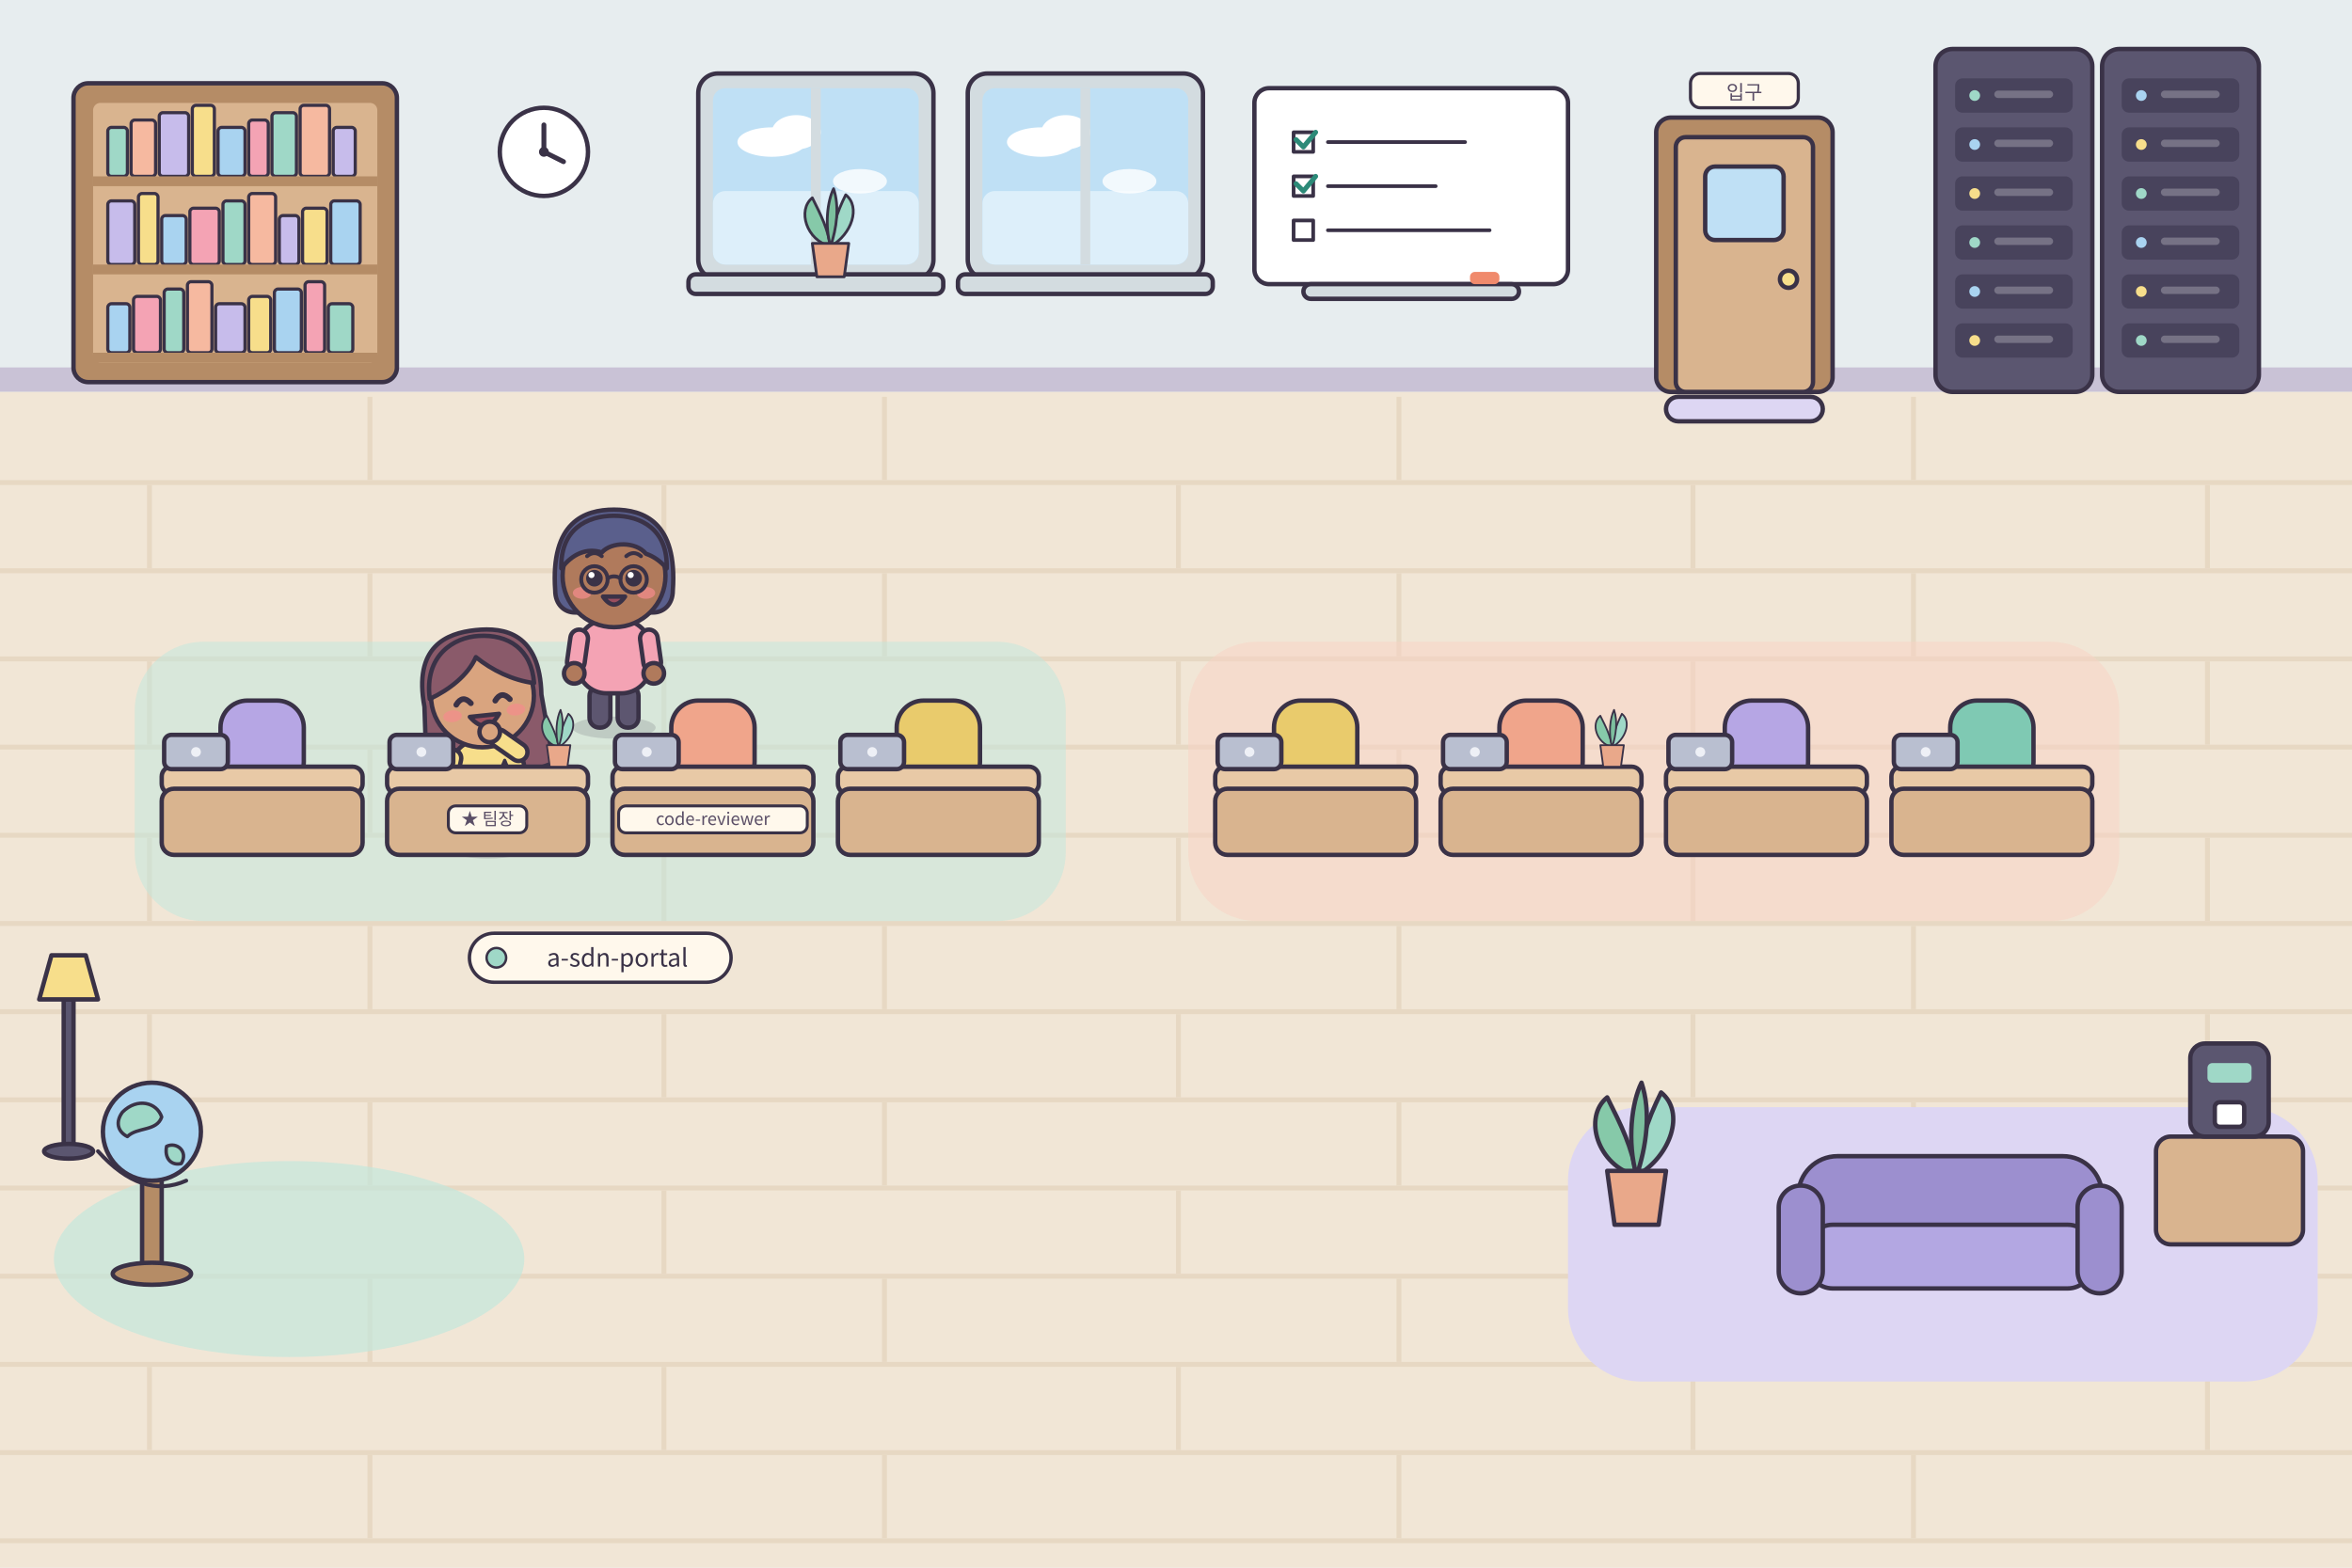
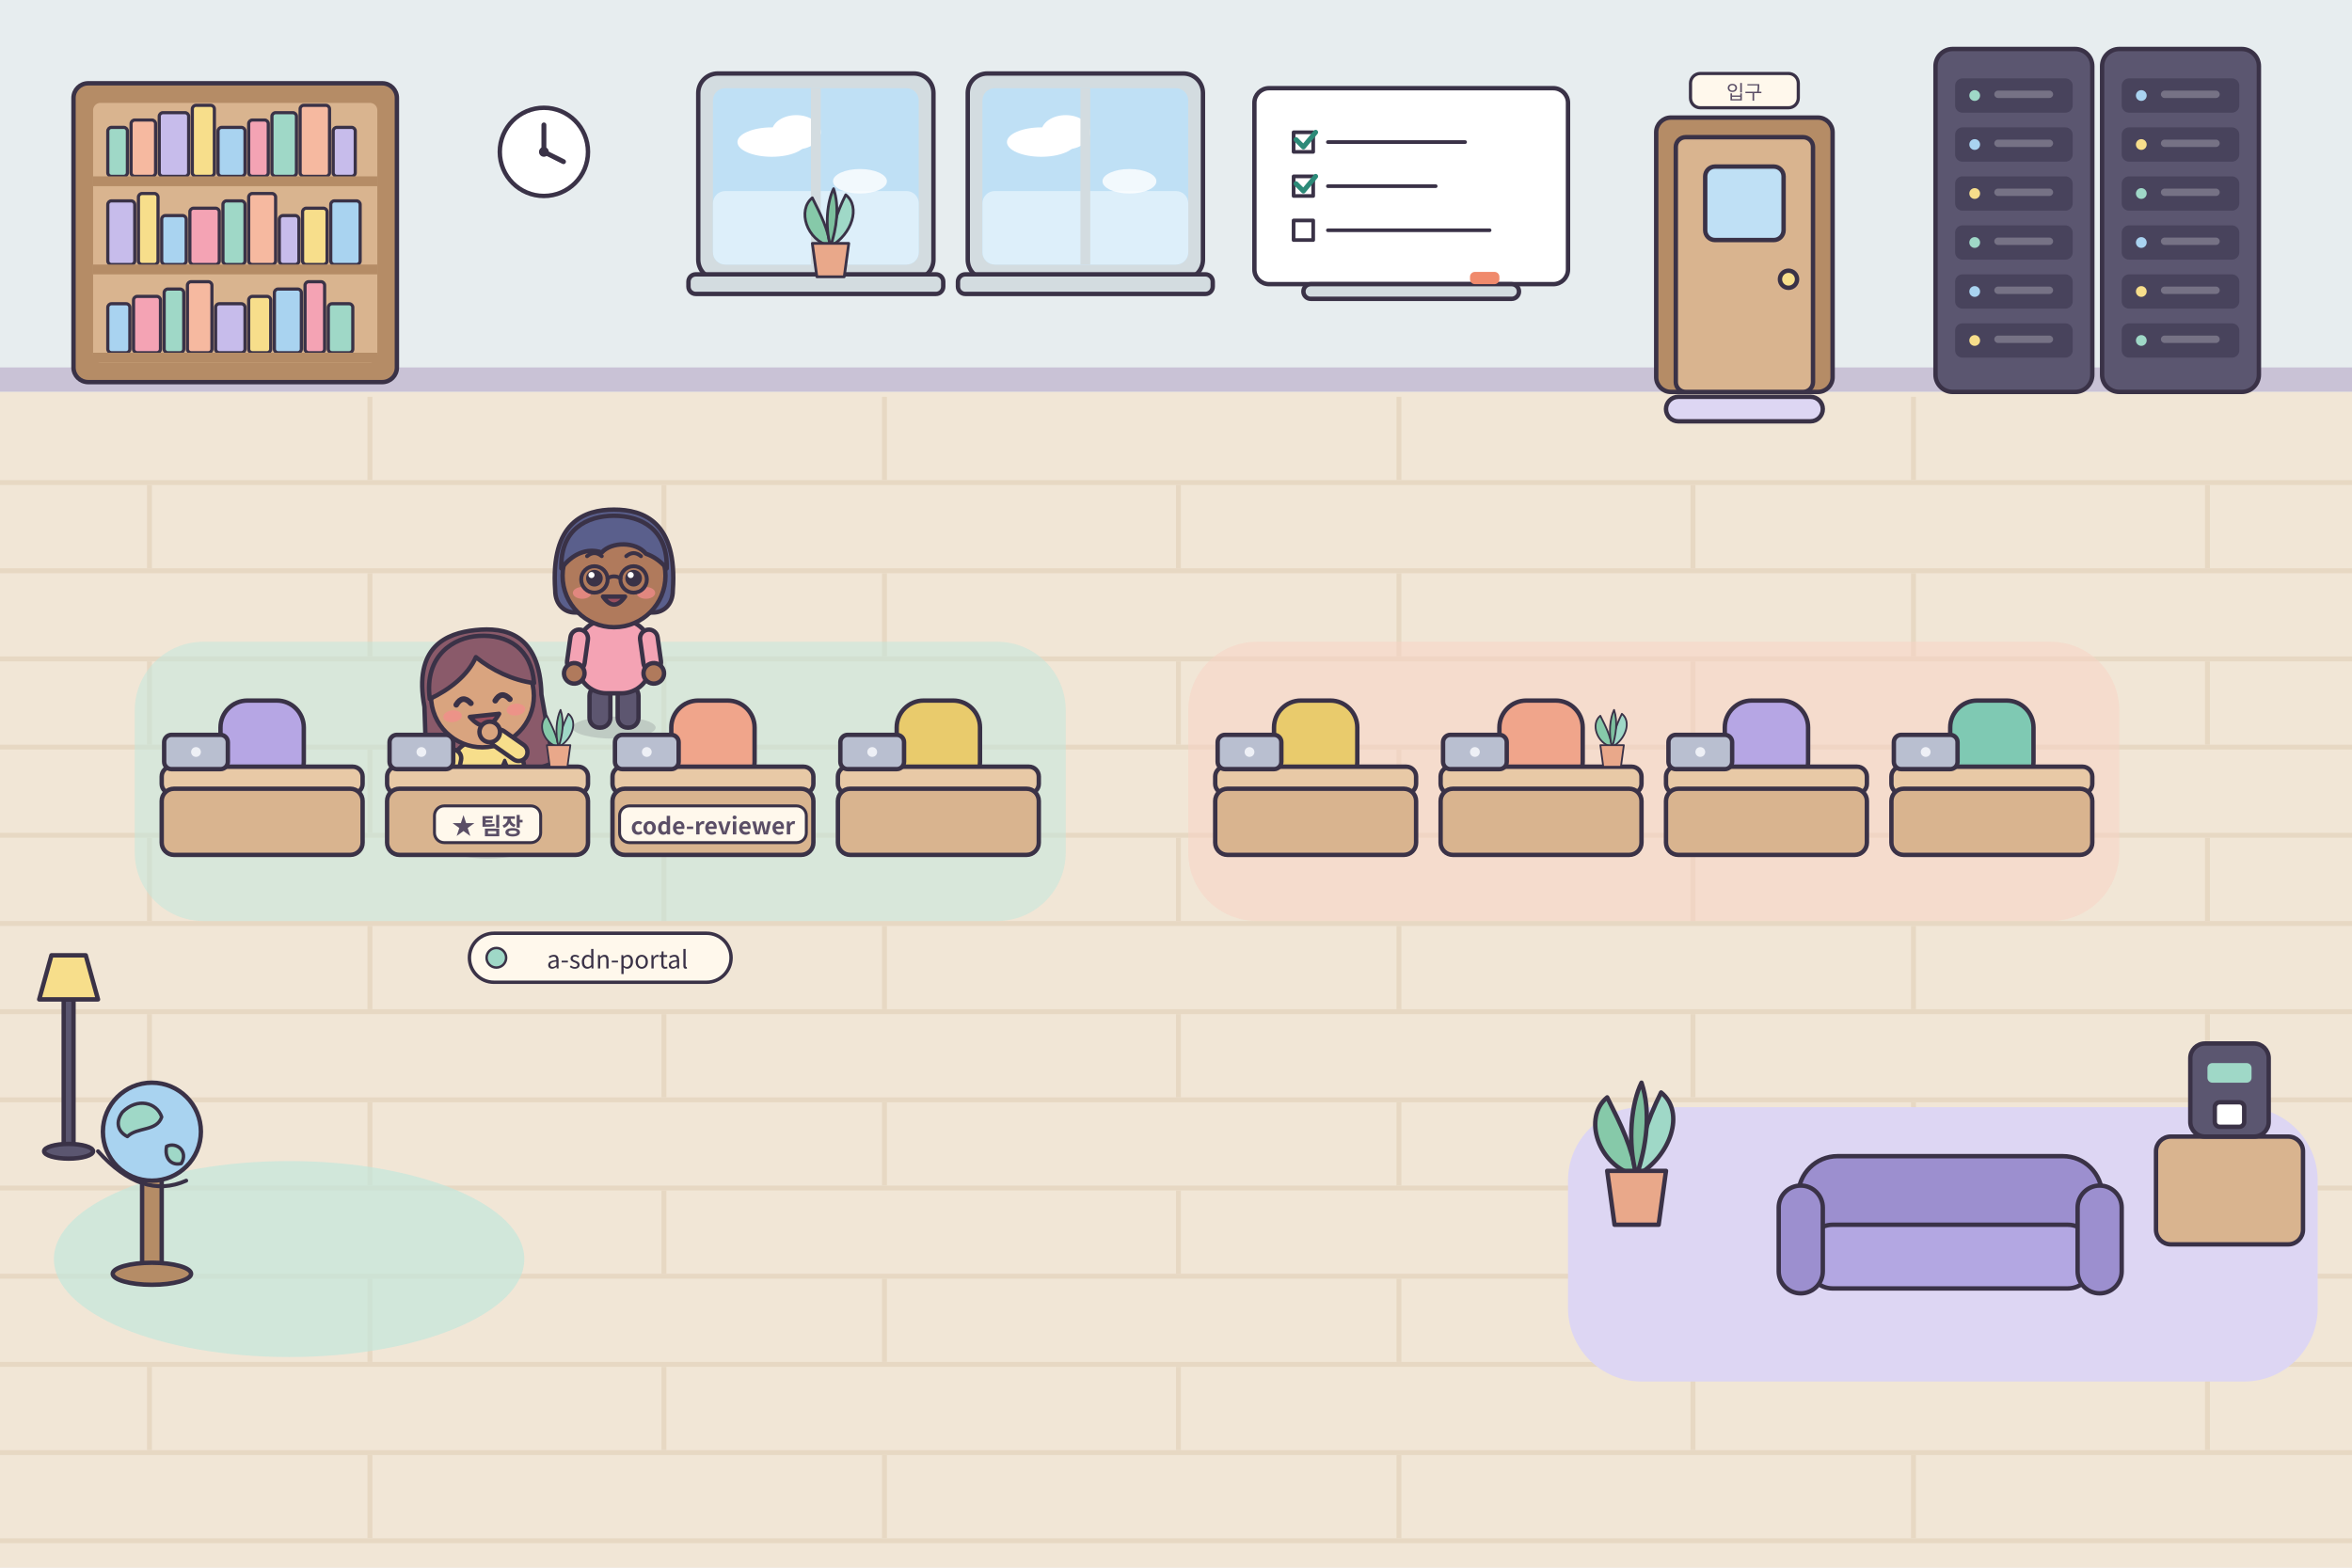
<svg xmlns="http://www.w3.org/2000/svg" viewBox="0 0 960 640" width="960" height="640" font-family="Apple SD Gothic Neo, Noto Sans CJK KR, Noto Sans KR, WenQuanYi Zen Hei, sans-serif">
  <rect x="0" y="0" width="960" height="160" rx="0" fill="#E7EDEF" />
  <rect x="0" y="150" width="960" height="10" rx="0" fill="#C9C2D6" />
  <rect x="0" y="160" width="960" height="480" rx="0" fill="#F1E6D6" />
  <rect x="0" y="196" width="960" height="2" rx="0" fill="#E7D8C3" />
  <rect x="150" y="162" width="2" height="34" rx="0" fill="#E7D8C3" />
  <rect x="360" y="162" width="2" height="34" rx="0" fill="#E7D8C3" />
  <rect x="570" y="162" width="2" height="34" rx="0" fill="#E7D8C3" />
  <rect x="780" y="162" width="2" height="34" rx="0" fill="#E7D8C3" />
  <rect x="0" y="232" width="960" height="2" rx="0" fill="#E7D8C3" />
  <rect x="60" y="198" width="2" height="34" rx="0" fill="#E7D8C3" />
  <rect x="270" y="198" width="2" height="34" rx="0" fill="#E7D8C3" />
  <rect x="480" y="198" width="2" height="34" rx="0" fill="#E7D8C3" />
  <rect x="690" y="198" width="2" height="34" rx="0" fill="#E7D8C3" />
  <rect x="900" y="198" width="2" height="34" rx="0" fill="#E7D8C3" />
  <rect x="0" y="268" width="960" height="2" rx="0" fill="#E7D8C3" />
  <rect x="150" y="234" width="2" height="34" rx="0" fill="#E7D8C3" />
  <rect x="360" y="234" width="2" height="34" rx="0" fill="#E7D8C3" />
  <rect x="570" y="234" width="2" height="34" rx="0" fill="#E7D8C3" />
  <rect x="780" y="234" width="2" height="34" rx="0" fill="#E7D8C3" />
  <rect x="0" y="304" width="960" height="2" rx="0" fill="#E7D8C3" />
  <rect x="60" y="270" width="2" height="34" rx="0" fill="#E7D8C3" />
  <rect x="270" y="270" width="2" height="34" rx="0" fill="#E7D8C3" />
  <rect x="480" y="270" width="2" height="34" rx="0" fill="#E7D8C3" />
  <rect x="690" y="270" width="2" height="34" rx="0" fill="#E7D8C3" />
  <rect x="900" y="270" width="2" height="34" rx="0" fill="#E7D8C3" />
  <rect x="0" y="340" width="960" height="2" rx="0" fill="#E7D8C3" />
  <rect x="150" y="306" width="2" height="34" rx="0" fill="#E7D8C3" />
  <rect x="360" y="306" width="2" height="34" rx="0" fill="#E7D8C3" />
  <rect x="570" y="306" width="2" height="34" rx="0" fill="#E7D8C3" />
  <rect x="780" y="306" width="2" height="34" rx="0" fill="#E7D8C3" />
  <rect x="0" y="376" width="960" height="2" rx="0" fill="#E7D8C3" />
  <rect x="60" y="342" width="2" height="34" rx="0" fill="#E7D8C3" />
  <rect x="270" y="342" width="2" height="34" rx="0" fill="#E7D8C3" />
  <rect x="480" y="342" width="2" height="34" rx="0" fill="#E7D8C3" />
  <rect x="690" y="342" width="2" height="34" rx="0" fill="#E7D8C3" />
  <rect x="900" y="342" width="2" height="34" rx="0" fill="#E7D8C3" />
  <rect x="0" y="412" width="960" height="2" rx="0" fill="#E7D8C3" />
  <rect x="150" y="378" width="2" height="34" rx="0" fill="#E7D8C3" />
  <rect x="360" y="378" width="2" height="34" rx="0" fill="#E7D8C3" />
  <rect x="570" y="378" width="2" height="34" rx="0" fill="#E7D8C3" />
  <rect x="780" y="378" width="2" height="34" rx="0" fill="#E7D8C3" />
  <rect x="0" y="448" width="960" height="2" rx="0" fill="#E7D8C3" />
  <rect x="60" y="414" width="2" height="34" rx="0" fill="#E7D8C3" />
  <rect x="270" y="414" width="2" height="34" rx="0" fill="#E7D8C3" />
  <rect x="480" y="414" width="2" height="34" rx="0" fill="#E7D8C3" />
  <rect x="690" y="414" width="2" height="34" rx="0" fill="#E7D8C3" />
  <rect x="900" y="414" width="2" height="34" rx="0" fill="#E7D8C3" />
  <rect x="0" y="484" width="960" height="2" rx="0" fill="#E7D8C3" />
  <rect x="150" y="450" width="2" height="34" rx="0" fill="#E7D8C3" />
  <rect x="360" y="450" width="2" height="34" rx="0" fill="#E7D8C3" />
  <rect x="570" y="450" width="2" height="34" rx="0" fill="#E7D8C3" />
  <rect x="780" y="450" width="2" height="34" rx="0" fill="#E7D8C3" />
  <rect x="0" y="520" width="960" height="2" rx="0" fill="#E7D8C3" />
  <rect x="60" y="486" width="2" height="34" rx="0" fill="#E7D8C3" />
  <rect x="270" y="486" width="2" height="34" rx="0" fill="#E7D8C3" />
  <rect x="480" y="486" width="2" height="34" rx="0" fill="#E7D8C3" />
  <rect x="690" y="486" width="2" height="34" rx="0" fill="#E7D8C3" />
  <rect x="900" y="486" width="2" height="34" rx="0" fill="#E7D8C3" />
  <rect x="0" y="556" width="960" height="2" rx="0" fill="#E7D8C3" />
  <rect x="150" y="522" width="2" height="34" rx="0" fill="#E7D8C3" />
  <rect x="360" y="522" width="2" height="34" rx="0" fill="#E7D8C3" />
  <rect x="570" y="522" width="2" height="34" rx="0" fill="#E7D8C3" />
  <rect x="780" y="522" width="2" height="34" rx="0" fill="#E7D8C3" />
  <rect x="0" y="592" width="960" height="2" rx="0" fill="#E7D8C3" />
  <rect x="60" y="558" width="2" height="34" rx="0" fill="#E7D8C3" />
  <rect x="270" y="558" width="2" height="34" rx="0" fill="#E7D8C3" />
  <rect x="480" y="558" width="2" height="34" rx="0" fill="#E7D8C3" />
  <rect x="690" y="558" width="2" height="34" rx="0" fill="#E7D8C3" />
  <rect x="900" y="558" width="2" height="34" rx="0" fill="#E7D8C3" />
  <rect x="0" y="628" width="960" height="2" rx="0" fill="#E7D8C3" />
  <rect x="150" y="594" width="2" height="34" rx="0" fill="#E7D8C3" />
  <rect x="360" y="594" width="2" height="34" rx="0" fill="#E7D8C3" />
  <rect x="570" y="594" width="2" height="34" rx="0" fill="#E7D8C3" />
  <rect x="780" y="594" width="2" height="34" rx="0" fill="#E7D8C3" />
  <rect x="55" y="262" width="380" height="114" rx="28" fill="#C3E7DC" opacity="0.55" />
  <rect x="485" y="262" width="380" height="114" rx="28" fill="#F8D4C5" opacity="0.55" />
  <rect x="640" y="452" width="306" height="112" rx="30" fill="#DDD6F3" />
  <ellipse cx="118" cy="514" rx="96" ry="40" fill="#C3E7DC" opacity="0.7" />
  <rect x="680" y="162" width="64" height="10" rx="5" fill="#DDD6F3" stroke="#3A3247" stroke-width="1.8" stroke-linecap="round" stroke-linejoin="round" />
  <rect x="285" y="30" width="96" height="84" rx="8" fill="#D3DCE0" stroke="#3A3247" stroke-width="1.8" stroke-linecap="round" stroke-linejoin="round" />
  <rect x="291" y="36" width="84" height="72" rx="5" fill="#BFE0F5" />
  <rect x="291" y="78" width="84" height="30" rx="5" fill="#DDEFFA" />
  <ellipse cx="315" cy="58" rx="14" ry="6" fill="#FFFFFF" />
  <ellipse cx="325" cy="54" rx="10" ry="7" fill="#FFFFFF" />
  <ellipse cx="351" cy="74" rx="11" ry="5" fill="#FFFFFF" opacity="0.8" />
  <rect x="331" y="36" width="4" height="72" rx="0" fill="#D3DCE0" />
  <rect x="281" y="112" width="104" height="8" rx="3" fill="#D3DCE0" stroke="#3A3247" stroke-width="1.8" stroke-linecap="round" stroke-linejoin="round" />
  <rect x="395" y="30" width="96" height="84" rx="8" fill="#D3DCE0" stroke="#3A3247" stroke-width="1.8" stroke-linecap="round" stroke-linejoin="round" />
  <rect x="401" y="36" width="84" height="72" rx="5" fill="#BFE0F5" />
  <rect x="401" y="78" width="84" height="30" rx="5" fill="#DDEFFA" />
  <ellipse cx="425" cy="58" rx="14" ry="6" fill="#FFFFFF" />
  <ellipse cx="435" cy="54" rx="10" ry="7" fill="#FFFFFF" />
  <ellipse cx="461" cy="74" rx="11" ry="5" fill="#FFFFFF" opacity="0.8" />
  <rect x="441" y="36" width="4" height="72" rx="0" fill="#D3DCE0" />
  <rect x="391" y="112" width="104" height="8" rx="3" fill="#D3DCE0" stroke="#3A3247" stroke-width="1.8" stroke-linecap="round" stroke-linejoin="round" />
  <path d="M339,100.6 C329.08,98.12 325.36,85.72 331.56,80.76 C335.28,88.2 337.76,93.16 339,100.6 Z" fill="#86C9A9" stroke="#3A3247" stroke-width="1.12" stroke-linecap="round" stroke-linejoin="round" />
  <path d="M339,100.6 C347.68,95.64 351.4,84.48 345.2,79.52 C341.48,86.96 339.62,93.16 339,100.6 Z" fill="#9FD8C7" stroke="#3A3247" stroke-width="1.12" stroke-linecap="round" stroke-linejoin="round" />
  <path d="M339,100.6 C336.52,91.92 337.76,82 340.24,77.04 C342.72,84.48 341.48,93.16 339,100.6 Z" fill="#7CBF9E" stroke="#3A3247" stroke-width="1.12" stroke-linecap="round" stroke-linejoin="round" />
  <path d="M331.56,99.36 L346.44,99.36 L344.58,113 L333.42,113 Z" fill="#E9A88A" stroke="#3A3247" stroke-width="1.12" stroke-linecap="round" stroke-linejoin="round" />
  <rect x="30" y="34" width="132" height="122" rx="6" fill="#B58C66" stroke="#3A3247" stroke-width="1.8" stroke-linecap="round" stroke-linejoin="round" />
  <rect x="38" y="42" width="116" height="106" rx="3" fill="#D9B48F" />
  <rect x="44" y="52" width="8" height="20" rx="1.5" fill="#9FD8C7" stroke="#3A3247" stroke-width="1.3" stroke-linecap="round" stroke-linejoin="round" />
  <rect x="53.5" y="49" width="10" height="23" rx="1.5" fill="#F6B9A0" stroke="#3A3247" stroke-width="1.3" stroke-linecap="round" stroke-linejoin="round" />
  <rect x="65" y="46" width="12" height="26" rx="1.5" fill="#C7BCEB" stroke="#3A3247" stroke-width="1.3" stroke-linecap="round" stroke-linejoin="round" />
  <rect x="78.5" y="43" width="9" height="29" rx="1.5" fill="#F7DE8B" stroke="#3A3247" stroke-width="1.3" stroke-linecap="round" stroke-linejoin="round" />
  <rect x="89" y="52" width="11" height="20" rx="1.5" fill="#A9D3F0" stroke="#3A3247" stroke-width="1.3" stroke-linecap="round" stroke-linejoin="round" />
  <rect x="101.5" y="49" width="8" height="23" rx="1.5" fill="#F4A3B4" stroke="#3A3247" stroke-width="1.3" stroke-linecap="round" stroke-linejoin="round" />
  <rect x="111" y="46" width="10" height="26" rx="1.5" fill="#9FD8C7" stroke="#3A3247" stroke-width="1.3" stroke-linecap="round" stroke-linejoin="round" />
  <rect x="122.5" y="43" width="12" height="29" rx="1.5" fill="#F6B9A0" stroke="#3A3247" stroke-width="1.3" stroke-linecap="round" stroke-linejoin="round" />
  <rect x="136" y="52" width="9" height="20" rx="1.5" fill="#C7BCEB" stroke="#3A3247" stroke-width="1.3" stroke-linecap="round" stroke-linejoin="round" />
  <rect x="38" y="72" width="116" height="4" rx="0" fill="#B58C66" />
  <rect x="44" y="82" width="11" height="26" rx="1.5" fill="#C7BCEB" stroke="#3A3247" stroke-width="1.3" stroke-linecap="round" stroke-linejoin="round" />
  <rect x="56.5" y="79" width="8" height="29" rx="1.5" fill="#F7DE8B" stroke="#3A3247" stroke-width="1.3" stroke-linecap="round" stroke-linejoin="round" />
  <rect x="66" y="88" width="10" height="20" rx="1.5" fill="#A9D3F0" stroke="#3A3247" stroke-width="1.3" stroke-linecap="round" stroke-linejoin="round" />
  <rect x="77.5" y="85" width="12" height="23" rx="1.5" fill="#F4A3B4" stroke="#3A3247" stroke-width="1.3" stroke-linecap="round" stroke-linejoin="round" />
  <rect x="91" y="82" width="9" height="26" rx="1.5" fill="#9FD8C7" stroke="#3A3247" stroke-width="1.3" stroke-linecap="round" stroke-linejoin="round" />
  <rect x="101.5" y="79" width="11" height="29" rx="1.5" fill="#F6B9A0" stroke="#3A3247" stroke-width="1.3" stroke-linecap="round" stroke-linejoin="round" />
  <rect x="114" y="88" width="8" height="20" rx="1.5" fill="#C7BCEB" stroke="#3A3247" stroke-width="1.3" stroke-linecap="round" stroke-linejoin="round" />
  <rect x="123.5" y="85" width="10" height="23" rx="1.5" fill="#F7DE8B" stroke="#3A3247" stroke-width="1.3" stroke-linecap="round" stroke-linejoin="round" />
  <rect x="135" y="82" width="12" height="26" rx="1.5" fill="#A9D3F0" stroke="#3A3247" stroke-width="1.3" stroke-linecap="round" stroke-linejoin="round" />
  <rect x="38" y="108" width="116" height="4" rx="0" fill="#B58C66" />
  <rect x="44" y="124" width="9" height="20" rx="1.5" fill="#A9D3F0" stroke="#3A3247" stroke-width="1.3" stroke-linecap="round" stroke-linejoin="round" />
  <rect x="54.5" y="121" width="11" height="23" rx="1.5" fill="#F4A3B4" stroke="#3A3247" stroke-width="1.3" stroke-linecap="round" stroke-linejoin="round" />
  <rect x="67" y="118" width="8" height="26" rx="1.5" fill="#9FD8C7" stroke="#3A3247" stroke-width="1.3" stroke-linecap="round" stroke-linejoin="round" />
  <rect x="76.5" y="115" width="10" height="29" rx="1.5" fill="#F6B9A0" stroke="#3A3247" stroke-width="1.3" stroke-linecap="round" stroke-linejoin="round" />
  <rect x="88" y="124" width="12" height="20" rx="1.5" fill="#C7BCEB" stroke="#3A3247" stroke-width="1.3" stroke-linecap="round" stroke-linejoin="round" />
  <rect x="101.5" y="121" width="9" height="23" rx="1.5" fill="#F7DE8B" stroke="#3A3247" stroke-width="1.3" stroke-linecap="round" stroke-linejoin="round" />
  <rect x="112" y="118" width="11" height="26" rx="1.5" fill="#A9D3F0" stroke="#3A3247" stroke-width="1.3" stroke-linecap="round" stroke-linejoin="round" />
  <rect x="124.5" y="115" width="8" height="29" rx="1.5" fill="#F4A3B4" stroke="#3A3247" stroke-width="1.3" stroke-linecap="round" stroke-linejoin="round" />
  <rect x="134" y="124" width="10" height="20" rx="1.5" fill="#9FD8C7" stroke="#3A3247" stroke-width="1.3" stroke-linecap="round" stroke-linejoin="round" />
  <rect x="38" y="144" width="116" height="4" rx="0" fill="#B58C66" />
  <circle cx="222" cy="62" r="18" fill="#FFFFFF" stroke="#3A3247" stroke-width="1.8" stroke-linecap="round" stroke-linejoin="round" />
  <path d="M222,62 L222,51 M222,62 L230,66" fill="none" stroke="#3A3247" stroke-width="2" stroke-linecap="round" stroke-linejoin="round" />
  <circle cx="222" cy="62" r="2" fill="#3A3247" />
  <rect x="512" y="36" width="128" height="80" rx="6" fill="#FFFFFF" stroke="#3A3247" stroke-width="1.8" stroke-linecap="round" stroke-linejoin="round" />
  <path d="M528,54 L536,54 L536,62 L528,62 Z M542,58 L598,58 M528,72 L536,72 L536,80 L528,80 Z M542,76 L586,76 M528,90 L536,90 L536,98 L528,98 Z M542,94 L608,94" fill="none" stroke="#3A3247" stroke-width="1.5" stroke-linecap="round" stroke-linejoin="round" />
  <path d="M529,57 L532,60 L537,54 M529,75 L532,78 L537,72" fill="none" stroke="#2C8A78" stroke-width="2" stroke-linecap="round" stroke-linejoin="round" />
  <rect x="532" y="116" width="88" height="6" rx="3" fill="#D3DCE0" stroke="#3A3247" stroke-width="1.8" stroke-linecap="round" stroke-linejoin="round" />
  <rect x="600" y="111" width="12" height="5" rx="2" fill="#F08A6C" />
  <rect x="676" y="48" width="72" height="112" rx="6" fill="#B58C66" stroke="#3A3247" stroke-width="1.8" stroke-linecap="round" stroke-linejoin="round" />
  <rect x="684" y="56" width="56" height="104" rx="4" fill="#D9B48F" stroke="#3A3247" stroke-width="1.8" stroke-linecap="round" stroke-linejoin="round" />
  <rect x="696" y="68" width="32" height="30" rx="4" fill="#BFE0F5" stroke="#3A3247" stroke-width="1.8" stroke-linecap="round" stroke-linejoin="round" />
  <circle cx="730" cy="114" r="3.5" fill="#F7DE8B" stroke="#3A3247" stroke-width="1.8" stroke-linecap="round" stroke-linejoin="round" />
  <rect x="690" y="30" width="44" height="14" rx="4" fill="#FFF8EC" stroke="#3A3247" stroke-width="1.3" stroke-linecap="round" stroke-linejoin="round" />
-   <text x="712" y="40.5" font-size="8" text-anchor="middle" fill="#5A4E66">입구</text>
+   <text x="712" y="37" font-size="8" text-anchor="middle" dominant-baseline="central" fill="#5A4E66">입구</text>
  <rect x="790" y="20" width="64" height="140" rx="7" fill="#5B5670" stroke="#3A3247" stroke-width="1.8" stroke-linecap="round" stroke-linejoin="round" />
  <rect x="798" y="32" width="48" height="14" rx="3" fill="#48435C" />
  <circle cx="806" cy="39" r="2.2" fill="#9FD8C7" />
  <rect x="814" y="37" width="24" height="3" rx="1.5" fill="#FFFFFF" opacity="0.25" />
  <rect x="798" y="52" width="48" height="14" rx="3" fill="#48435C" />
  <circle cx="806" cy="59" r="2.2" fill="#A9D3F0" />
  <rect x="814" y="57" width="24" height="3" rx="1.5" fill="#FFFFFF" opacity="0.25" />
  <rect x="798" y="72" width="48" height="14" rx="3" fill="#48435C" />
  <circle cx="806" cy="79" r="2.2" fill="#F7DE8B" />
  <rect x="814" y="77" width="24" height="3" rx="1.5" fill="#FFFFFF" opacity="0.25" />
  <rect x="798" y="92" width="48" height="14" rx="3" fill="#48435C" />
  <circle cx="806" cy="99" r="2.2" fill="#9FD8C7" />
  <rect x="814" y="97" width="24" height="3" rx="1.5" fill="#FFFFFF" opacity="0.25" />
  <rect x="798" y="112" width="48" height="14" rx="3" fill="#48435C" />
  <circle cx="806" cy="119" r="2.2" fill="#A9D3F0" />
  <rect x="814" y="117" width="24" height="3" rx="1.5" fill="#FFFFFF" opacity="0.25" />
  <rect x="798" y="132" width="48" height="14" rx="3" fill="#48435C" />
  <circle cx="806" cy="139" r="2.2" fill="#F7DE8B" />
  <rect x="814" y="137" width="24" height="3" rx="1.5" fill="#FFFFFF" opacity="0.25" />
  <rect x="858" y="20" width="64" height="140" rx="7" fill="#5B5670" stroke="#3A3247" stroke-width="1.8" stroke-linecap="round" stroke-linejoin="round" />
  <rect x="866" y="32" width="48" height="14" rx="3" fill="#48435C" />
  <circle cx="874" cy="39" r="2.2" fill="#A9D3F0" />
  <rect x="882" y="37" width="24" height="3" rx="1.5" fill="#FFFFFF" opacity="0.25" />
  <rect x="866" y="52" width="48" height="14" rx="3" fill="#48435C" />
  <circle cx="874" cy="59" r="2.2" fill="#F7DE8B" />
  <rect x="882" y="57" width="24" height="3" rx="1.5" fill="#FFFFFF" opacity="0.25" />
  <rect x="866" y="72" width="48" height="14" rx="3" fill="#48435C" />
  <circle cx="874" cy="79" r="2.2" fill="#9FD8C7" />
  <rect x="882" y="77" width="24" height="3" rx="1.5" fill="#FFFFFF" opacity="0.25" />
  <rect x="866" y="92" width="48" height="14" rx="3" fill="#48435C" />
  <circle cx="874" cy="99" r="2.2" fill="#A9D3F0" />
  <rect x="882" y="97" width="24" height="3" rx="1.5" fill="#FFFFFF" opacity="0.25" />
  <rect x="866" y="112" width="48" height="14" rx="3" fill="#48435C" />
  <circle cx="874" cy="119" r="2.2" fill="#F7DE8B" />
  <rect x="882" y="117" width="24" height="3" rx="1.5" fill="#FFFFFF" opacity="0.25" />
  <rect x="866" y="132" width="48" height="14" rx="3" fill="#48435C" />
  <circle cx="874" cy="139" r="2.2" fill="#9FD8C7" />
  <rect x="882" y="137" width="24" height="3" rx="1.5" fill="#FFFFFF" opacity="0.25" />
  <rect x="191.6" y="381" width="106.8" height="20" rx="10" fill="#FFF8EC" stroke="#3A3247" stroke-width="1.4" stroke-linecap="round" stroke-linejoin="round" />
  <circle cx="202.6" cy="391" r="4" fill="#9FD8C7" stroke="#3A3247" stroke-width="1" stroke-linecap="round" stroke-linejoin="round" />
-   <text x="252" y="394.6" font-size="10" text-anchor="middle" fill="#3A3247">a-sdn-portal</text>
+   <text x="252" y="391" font-size="10" text-anchor="middle" dominant-baseline="central" fill="#3A3247">a-sdn-portal</text>
  <g transform="translate(250.62,297.05)">
    <ellipse cx="0" cy="0" rx="17" ry="4.5" fill="#3A3247" fill-opacity="0.16" />
    <g transform="translate(0,0) scale(-1,1)">
      <g transform="translate(0,0)">
        <rect x="-10" y="-17" width="8.5" height="17" rx="4" fill="#5D5670" stroke="#3A3247" stroke-width="1.8" stroke-linecap="round" stroke-linejoin="round" />
      </g>
      <g transform="translate(0,0)">
        <rect x="1.5" y="-17" width="8.5" height="17" rx="4" fill="#5D5670" stroke="#3A3247" stroke-width="1.8" stroke-linecap="round" stroke-linejoin="round" />
      </g>
      <g transform="translate(0,-62) rotate(0,0,20)">
        <path d="M-24,6 C-26,-22 -12,-27 0,-27 C12,-27 26,-22 24,6 C24,12 20,15 16,15 L-16,15 C-20,15 -24,12 -24,6 Z" fill="#5A5F8C" stroke="#3A3247" stroke-width="1.8" stroke-linecap="round" stroke-linejoin="round" />
      </g>
      <g transform="">
        <rect x="-15" y="-44" width="30" height="30" rx="12" fill="#F4A3B4" stroke="#3A3247" stroke-width="1.8" stroke-linecap="round" stroke-linejoin="round" />
      </g>
      <g transform="translate(0,-62) rotate(0,0,20)">
        <circle cx="0" cy="0" r="21" fill="#B07A5C" stroke="#3A3247" stroke-width="1.8" stroke-linecap="round" stroke-linejoin="round" />
        <ellipse cx="-13" cy="7" rx="3.8" ry="2.4" fill="#F48C8C" opacity="0.72" />
        <ellipse cx="13" cy="7" rx="3.8" ry="2.4" fill="#F48C8C" opacity="0.72" />
        <g transform="translate(0,1) scale(1,1) translate(0,-1)">
          <circle cx="-8" cy="1" r="3.4" fill="#3A3247" />
          <circle cx="-6.8" cy="-0.3" r="1.25" fill="#FFFFFF" />
          <circle cx="8" cy="1" r="3.4" fill="#3A3247" />
          <circle cx="9.2" cy="-0.3" r="1.25" fill="#FFFFFF" />
        </g>
        <path d="M-4.5,8.5 Q0,15 4.5,8.5 Z" fill="#9A4E5E" stroke="#3A3247" stroke-width="1.8" stroke-linecap="round" stroke-linejoin="round" />
        <path d="M-21.5,-3 C-22,-19 -11,-24.5 0,-24.5 C11,-24.5 22,-19 21.5,-3 C17,-9 11,-11.5 5,-9.5 C1,-14 -9,-14 -13,-9 C-16,-8 -19,-6 -21.5,-3 Z" fill="#5A5F8C" stroke="#3A3247" stroke-width="1.8" stroke-linecap="round" stroke-linejoin="round" />
        <path d="M-11,-8 Q-8,-10.5 -5,-8" fill="none" stroke="#3A3247" stroke-width="1.6" stroke-linecap="round" stroke-linejoin="round" />
        <path d="M5,-8 Q8,-10.5 11,-8" fill="none" stroke="#3A3247" stroke-width="1.6" stroke-linecap="round" stroke-linejoin="round" />
        <circle cx="-8" cy="1.5" r="5.4" fill="none" stroke="#3A3247" stroke-width="1.6" stroke-linecap="round" stroke-linejoin="round" />
        <circle cx="8" cy="1.5" r="5.4" fill="none" stroke="#3A3247" stroke-width="1.6" stroke-linecap="round" stroke-linejoin="round" />
        <path d="M-2.6,1 Q0,-0.5 2.6,1" fill="none" stroke="#3A3247" stroke-width="1.6" stroke-linecap="round" stroke-linejoin="round" />
      </g>
      <g transform="translate(-14,-38) rotate(8)">
        <rect x="-3.6" y="-2" width="7.2" height="17" rx="3.6" fill="#F4A3B4" stroke="#3A3247" stroke-width="1.8" stroke-linecap="round" stroke-linejoin="round" />
        <circle cx="0" cy="16" r="4.2" fill="#B07A5C" stroke="#3A3247" stroke-width="1.8" stroke-linecap="round" stroke-linejoin="round" />
      </g>
      <g transform="translate(14,-38) rotate(-8)">
        <rect x="-3.6" y="-2" width="7.2" height="17" rx="3.6" fill="#F4A3B4" stroke="#3A3247" stroke-width="1.8" stroke-linecap="round" stroke-linejoin="round" />
        <circle cx="0" cy="16" r="4.2" fill="#B07A5C" stroke="#3A3247" stroke-width="1.8" stroke-linecap="round" stroke-linejoin="round" />
      </g>
      <g transform="translate(0,-28)" />
    </g>
  </g>
  <rect x="182" y="286" width="34" height="36" rx="11" fill="#7FC9B3" stroke="#3A3247" stroke-width="1.8" stroke-linecap="round" stroke-linejoin="round" />
  <rect x="274" y="286" width="34" height="36" rx="11" fill="#F0A58B" stroke="#3A3247" stroke-width="1.8" stroke-linecap="round" stroke-linejoin="round" />
  <rect x="90" y="286" width="34" height="36" rx="11" fill="#B6A6E4" stroke="#3A3247" stroke-width="1.8" stroke-linecap="round" stroke-linejoin="round" />
  <rect x="366" y="286" width="34" height="36" rx="11" fill="#E9CB6C" stroke="#3A3247" stroke-width="1.8" stroke-linecap="round" stroke-linejoin="round" />
  <rect x="612" y="286" width="34" height="36" rx="11" fill="#F0A58B" stroke="#3A3247" stroke-width="1.8" stroke-linecap="round" stroke-linejoin="round" />
  <rect x="704" y="286" width="34" height="36" rx="11" fill="#B6A6E4" stroke="#3A3247" stroke-width="1.8" stroke-linecap="round" stroke-linejoin="round" />
  <rect x="520" y="286" width="34" height="36" rx="11" fill="#E9CB6C" stroke="#3A3247" stroke-width="1.8" stroke-linecap="round" stroke-linejoin="round" />
  <rect x="796" y="286" width="34" height="36" rx="11" fill="#7FC9B3" stroke="#3A3247" stroke-width="1.8" stroke-linecap="round" stroke-linejoin="round" />
  <g transform="translate(199,346)">
    <ellipse cx="0" cy="0" rx="17" ry="4.5" fill="#3A3247" fill-opacity="0.16" />
    <g transform="translate(0,-0.02) scale(1,1)">
      <g transform="translate(0,0)">
        <rect x="-10" y="-17" width="8.5" height="17" rx="4" fill="#46506E" stroke="#3A3247" stroke-width="1.8" stroke-linecap="round" stroke-linejoin="round" />
      </g>
      <g transform="translate(0,0)">
        <rect x="1.5" y="-17" width="8.5" height="17" rx="4" fill="#46506E" stroke="#3A3247" stroke-width="1.8" stroke-linecap="round" stroke-linejoin="round" />
      </g>
      <g transform="translate(0,-62) rotate(-6,0,20)">
        <path d="M-24,2 C-26,-23 -12,-27 0,-27 C12,-27 26,-23 24,2 L26,30 C18,34 -18,34 -26,30 Z" fill="#8A5A6A" stroke="#3A3247" stroke-width="1.8" stroke-linecap="round" stroke-linejoin="round" />
      </g>
      <g transform="">
        <rect x="-15" y="-44" width="30" height="30" rx="12" fill="#F7DE8B" stroke="#3A3247" stroke-width="1.8" stroke-linecap="round" stroke-linejoin="round" />
        <path d="M7,-35.6 L8.22,-32.67 L11.37,-32.42 L8.97,-30.36 L9.7,-27.28 L7,-28.93 L4.3,-27.28 L5.03,-30.36 L2.63,-32.42 L5.78,-32.67 Z" fill="#F7DE8B" stroke="#3A3247" stroke-width="1.3" stroke-linecap="round" stroke-linejoin="round" />
      </g>
      <g transform="translate(0,-62) rotate(-6,0,20)">
        <circle cx="0" cy="0" r="21" fill="#D9A47F" stroke="#3A3247" stroke-width="1.8" stroke-linecap="round" stroke-linejoin="round" />
        <ellipse cx="-13" cy="7" rx="3.8" ry="2.4" fill="#F48C8C" opacity="0.72" />
        <ellipse cx="13" cy="7" rx="3.8" ry="2.4" fill="#F48C8C" opacity="0.72" />
        <g transform="translate(0,1) scale(1,1) translate(0,-1)">
          <path d="M-11,2.5 Q-8,-1.5 -5,2.5" fill="none" stroke="#3A3247" stroke-width="2.3" stroke-linecap="round" stroke-linejoin="round" />
          <path d="M5,2.5 Q8,-1.5 11,2.5" fill="none" stroke="#3A3247" stroke-width="2.3" stroke-linecap="round" stroke-linejoin="round" />
        </g>
        <path d="M-6,8 Q0,16.5 6,8 Z" fill="#9A4E5E" stroke="#3A3247" stroke-width="1.8" stroke-linecap="round" stroke-linejoin="round" />
        <path d="M-21.5,-1 C-22,-19 -9,-25 1,-24.5 C13,-24 22,-17 21.5,-3 C13,-5 5,-10 -1,-16 C-5,-9 -13,-4 -21.5,-1 Z" fill="#8A5A6A" stroke="#3A3247" stroke-width="1.8" stroke-linecap="round" stroke-linejoin="round" />
      </g>
      <g transform="translate(-14,-38) rotate(12)">
        <rect x="-3.6" y="-2" width="7.2" height="17" rx="3.6" fill="#F7DE8B" stroke="#3A3247" stroke-width="1.8" stroke-linecap="round" stroke-linejoin="round" />
        <circle cx="0" cy="16" r="4.2" fill="#D9A47F" stroke="#3A3247" stroke-width="1.8" stroke-linecap="round" stroke-linejoin="round" />
      </g>
      <g transform="translate(14,-38) rotate(125)">
        <rect x="-3.6" y="-2" width="7.2" height="17" rx="3.6" fill="#F7DE8B" stroke="#3A3247" stroke-width="1.8" stroke-linecap="round" stroke-linejoin="round" />
        <circle cx="0" cy="16" r="4.2" fill="#D9A47F" stroke="#3A3247" stroke-width="1.8" stroke-linecap="round" stroke-linejoin="round" />
      </g>
      <g transform="translate(0,-28)" />
    </g>
  </g>
  <rect x="158" y="313" width="82" height="11" rx="4" fill="#E8C9A6" stroke="#3A3247" stroke-width="1.8" stroke-linecap="round" stroke-linejoin="round" />
  <rect x="158" y="322" width="82" height="27" rx="5" fill="#D9B48F" stroke="#3A3247" stroke-width="1.8" stroke-linecap="round" stroke-linejoin="round" />
  <rect x="159" y="300" width="26" height="14" rx="3" fill="#B9BFD0" stroke="#3A3247" stroke-width="1.8" stroke-linecap="round" stroke-linejoin="round" />
  <circle cx="172" cy="307" r="2" fill="#EEF0F6" />
-   <rect x="183" y="329" width="32" height="11" rx="3" fill="#FFF8EC" stroke="#3A3247" stroke-width="1.2" stroke-linecap="round" stroke-linejoin="round" />
-   <text x="199" y="336.8" font-size="7" text-anchor="middle" fill="#5A4E66">★ 팀장</text>
+   <rect x="177.33" y="329" width="43.35" height="15" rx="4" fill="#FFF8EC" stroke="#3A3247" stroke-width="1.2" stroke-linecap="round" stroke-linejoin="round" />
+   <text x="199" y="336.5" font-size="9.5" text-anchor="middle" dominant-baseline="central" font-weight="bold" fill="#5A4E66">★ 팀장</text>
  <path d="M228,305 C221.6,303.4 219.2,295.4 223.2,292.2 C225.6,297 227.2,300.2 228,305 Z" fill="#86C9A9" stroke="#3A3247" stroke-width="0.72" stroke-linecap="round" stroke-linejoin="round" />
  <path d="M228,305 C233.6,301.8 236,294.6 232,291.4 C229.6,296.2 228.4,300.2 228,305 Z" fill="#9FD8C7" stroke="#3A3247" stroke-width="0.72" stroke-linecap="round" stroke-linejoin="round" />
  <path d="M228,305 C226.4,299.4 227.2,293 228.8,289.8 C230.4,294.6 229.6,300.2 228,305 Z" fill="#7CBF9E" stroke="#3A3247" stroke-width="0.72" stroke-linecap="round" stroke-linejoin="round" />
  <path d="M223.2,304.2 L232.8,304.2 L231.6,313 L224.4,313 Z" fill="#E9A88A" stroke="#3A3247" stroke-width="0.72" stroke-linecap="round" stroke-linejoin="round" />
  <rect x="250" y="313" width="82" height="11" rx="4" fill="#E8C9A6" stroke="#3A3247" stroke-width="1.8" stroke-linecap="round" stroke-linejoin="round" />
  <rect x="250" y="322" width="82" height="27" rx="5" fill="#D9B48F" stroke="#3A3247" stroke-width="1.8" stroke-linecap="round" stroke-linejoin="round" />
  <rect x="251" y="300" width="26" height="14" rx="3" fill="#B9BFD0" stroke="#3A3247" stroke-width="1.8" stroke-linecap="round" stroke-linejoin="round" />
  <circle cx="264" cy="307" r="2" fill="#EEF0F6" />
-   <rect x="252.5" y="329" width="77" height="11" rx="3" fill="#FFF8EC" stroke="#3A3247" stroke-width="1.2" stroke-linecap="round" stroke-linejoin="round" />
-   <text x="291" y="336.8" font-size="7" text-anchor="middle" fill="#5A4E66">code-reviewer</text>
+   <rect x="252.89" y="329" width="76.22" height="15" rx="4" fill="#FFF8EC" stroke="#3A3247" stroke-width="1.2" stroke-linecap="round" stroke-linejoin="round" />
+   <text x="291" y="336.5" font-size="9.5" text-anchor="middle" dominant-baseline="central" font-weight="bold" fill="#5A4E66">code-reviewer</text>
  <rect x="66" y="313" width="82" height="11" rx="4" fill="#E8C9A6" stroke="#3A3247" stroke-width="1.8" stroke-linecap="round" stroke-linejoin="round" />
  <rect x="66" y="322" width="82" height="27" rx="5" fill="#D9B48F" stroke="#3A3247" stroke-width="1.8" stroke-linecap="round" stroke-linejoin="round" />
  <rect x="67" y="300" width="26" height="14" rx="3" fill="#B9BFD0" stroke="#3A3247" stroke-width="1.8" stroke-linecap="round" stroke-linejoin="round" />
  <circle cx="80" cy="307" r="2" fill="#EEF0F6" />
  <rect x="342" y="313" width="82" height="11" rx="4" fill="#E8C9A6" stroke="#3A3247" stroke-width="1.8" stroke-linecap="round" stroke-linejoin="round" />
  <rect x="342" y="322" width="82" height="27" rx="5" fill="#D9B48F" stroke="#3A3247" stroke-width="1.8" stroke-linecap="round" stroke-linejoin="round" />
  <rect x="343" y="300" width="26" height="14" rx="3" fill="#B9BFD0" stroke="#3A3247" stroke-width="1.8" stroke-linecap="round" stroke-linejoin="round" />
  <circle cx="356" cy="307" r="2" fill="#EEF0F6" />
  <rect x="588" y="313" width="82" height="11" rx="4" fill="#E8C9A6" stroke="#3A3247" stroke-width="1.8" stroke-linecap="round" stroke-linejoin="round" />
  <rect x="588" y="322" width="82" height="27" rx="5" fill="#D9B48F" stroke="#3A3247" stroke-width="1.8" stroke-linecap="round" stroke-linejoin="round" />
  <rect x="589" y="300" width="26" height="14" rx="3" fill="#B9BFD0" stroke="#3A3247" stroke-width="1.8" stroke-linecap="round" stroke-linejoin="round" />
  <circle cx="602" cy="307" r="2" fill="#EEF0F6" />
  <path d="M658,305 C651.6,303.4 649.2,295.4 653.2,292.2 C655.6,297 657.2,300.2 658,305 Z" fill="#86C9A9" stroke="#3A3247" stroke-width="0.72" stroke-linecap="round" stroke-linejoin="round" />
  <path d="M658,305 C663.6,301.8 666,294.6 662,291.4 C659.6,296.2 658.4,300.2 658,305 Z" fill="#9FD8C7" stroke="#3A3247" stroke-width="0.72" stroke-linecap="round" stroke-linejoin="round" />
  <path d="M658,305 C656.4,299.4 657.2,293 658.8,289.8 C660.4,294.6 659.6,300.2 658,305 Z" fill="#7CBF9E" stroke="#3A3247" stroke-width="0.72" stroke-linecap="round" stroke-linejoin="round" />
  <path d="M653.2,304.2 L662.8,304.2 L661.6,313 L654.4,313 Z" fill="#E9A88A" stroke="#3A3247" stroke-width="0.72" stroke-linecap="round" stroke-linejoin="round" />
  <rect x="680" y="313" width="82" height="11" rx="4" fill="#E8C9A6" stroke="#3A3247" stroke-width="1.8" stroke-linecap="round" stroke-linejoin="round" />
  <rect x="680" y="322" width="82" height="27" rx="5" fill="#D9B48F" stroke="#3A3247" stroke-width="1.8" stroke-linecap="round" stroke-linejoin="round" />
  <rect x="681" y="300" width="26" height="14" rx="3" fill="#B9BFD0" stroke="#3A3247" stroke-width="1.8" stroke-linecap="round" stroke-linejoin="round" />
  <circle cx="694" cy="307" r="2" fill="#EEF0F6" />
  <rect x="496" y="313" width="82" height="11" rx="4" fill="#E8C9A6" stroke="#3A3247" stroke-width="1.8" stroke-linecap="round" stroke-linejoin="round" />
  <rect x="496" y="322" width="82" height="27" rx="5" fill="#D9B48F" stroke="#3A3247" stroke-width="1.8" stroke-linecap="round" stroke-linejoin="round" />
  <rect x="497" y="300" width="26" height="14" rx="3" fill="#B9BFD0" stroke="#3A3247" stroke-width="1.8" stroke-linecap="round" stroke-linejoin="round" />
  <circle cx="510" cy="307" r="2" fill="#EEF0F6" />
  <rect x="772" y="313" width="82" height="11" rx="4" fill="#E8C9A6" stroke="#3A3247" stroke-width="1.8" stroke-linecap="round" stroke-linejoin="round" />
  <rect x="772" y="322" width="82" height="27" rx="5" fill="#D9B48F" stroke="#3A3247" stroke-width="1.8" stroke-linecap="round" stroke-linejoin="round" />
  <rect x="773" y="300" width="26" height="14" rx="3" fill="#B9BFD0" stroke="#3A3247" stroke-width="1.8" stroke-linecap="round" stroke-linejoin="round" />
  <circle cx="786" cy="307" r="2" fill="#EEF0F6" />
  <rect x="26" y="408" width="4" height="62" rx="0" fill="#5B5670" stroke="#3A3247" stroke-width="1.8" stroke-linecap="round" stroke-linejoin="round" />
  <path d="M16,408 L40,408 L35,390 L21,390 Z" fill="#F7DE8B" stroke="#3A3247" stroke-width="1.8" stroke-linecap="round" stroke-linejoin="round" />
  <ellipse cx="28" cy="470" rx="10" ry="3" fill="#5B5670" stroke="#3A3247" stroke-width="1.8" stroke-linecap="round" stroke-linejoin="round" />
  <rect x="734" y="472" width="124" height="38" rx="16" fill="#9C8FCF" stroke="#3A3247" stroke-width="1.8" stroke-linecap="round" stroke-linejoin="round" />
  <path d="M668,480 C652,476 646,456 656,448 C662,460 666,468 668,480 Z" fill="#86C9A9" stroke="#3A3247" stroke-width="1.8" stroke-linecap="round" stroke-linejoin="round" />
  <path d="M668,480 C682,472 688,454 678,446 C672,458 669,468 668,480 Z" fill="#9FD8C7" stroke="#3A3247" stroke-width="1.8" stroke-linecap="round" stroke-linejoin="round" />
  <path d="M668,480 C664,466 666,450 670,442 C674,454 672,468 668,480 Z" fill="#7CBF9E" stroke="#3A3247" stroke-width="1.8" stroke-linecap="round" stroke-linejoin="round" />
  <path d="M656,478 L680,478 L677,500 L659,500 Z" fill="#E9A88A" stroke="#3A3247" stroke-width="1.8" stroke-linecap="round" stroke-linejoin="round" />
  <rect x="880" y="464" width="60" height="44" rx="6" fill="#D9B48F" stroke="#3A3247" stroke-width="1.8" stroke-linecap="round" stroke-linejoin="round" />
  <rect x="894" y="426" width="32" height="38" rx="6" fill="#5B5670" stroke="#3A3247" stroke-width="1.8" stroke-linecap="round" stroke-linejoin="round" />
  <rect x="901" y="434" width="18" height="8" rx="2" fill="#9FD8C7" />
  <rect x="904" y="450" width="12" height="10" rx="2" fill="#FFFFFF" stroke="#3A3247" stroke-width="1.8" stroke-linecap="round" stroke-linejoin="round" />
  <rect x="58" y="480" width="8" height="40" rx="0" fill="#B58C66" stroke="#3A3247" stroke-width="1.8" stroke-linecap="round" stroke-linejoin="round" />
  <ellipse cx="62" cy="520" rx="16" ry="4.5" fill="#B58C66" stroke="#3A3247" stroke-width="1.8" stroke-linecap="round" stroke-linejoin="round" />
  <circle cx="62" cy="462" r="20" fill="#A9D3F0" stroke="#3A3247" stroke-width="1.8" stroke-linecap="round" stroke-linejoin="round" />
  <path d="M50,454 C56,448 64,450 66,456 C64,462 56,460 52,464 C48,462 47,458 50,454 Z M68,468 C72,466 77,470 74,475 C70,476 67,473 68,468 Z" fill="#9FD8C7" stroke="#3A3247" stroke-width="1.4" stroke-linecap="round" stroke-linejoin="round" />
  <path d="M40,470 Q58,490 76,482" fill="none" stroke="#3A3247" stroke-width="1.6" stroke-linecap="round" stroke-linejoin="round" />
  <rect x="738" y="500" width="116" height="26" rx="10" fill="#B3A7E2" stroke="#3A3247" stroke-width="1.8" stroke-linecap="round" stroke-linejoin="round" />
  <rect x="726" y="484" width="18" height="44" rx="9" fill="#9C8FCF" stroke="#3A3247" stroke-width="1.8" stroke-linecap="round" stroke-linejoin="round" />
  <rect x="848" y="484" width="18" height="44" rx="9" fill="#9C8FCF" stroke="#3A3247" stroke-width="1.8" stroke-linecap="round" stroke-linejoin="round" />
</svg>
